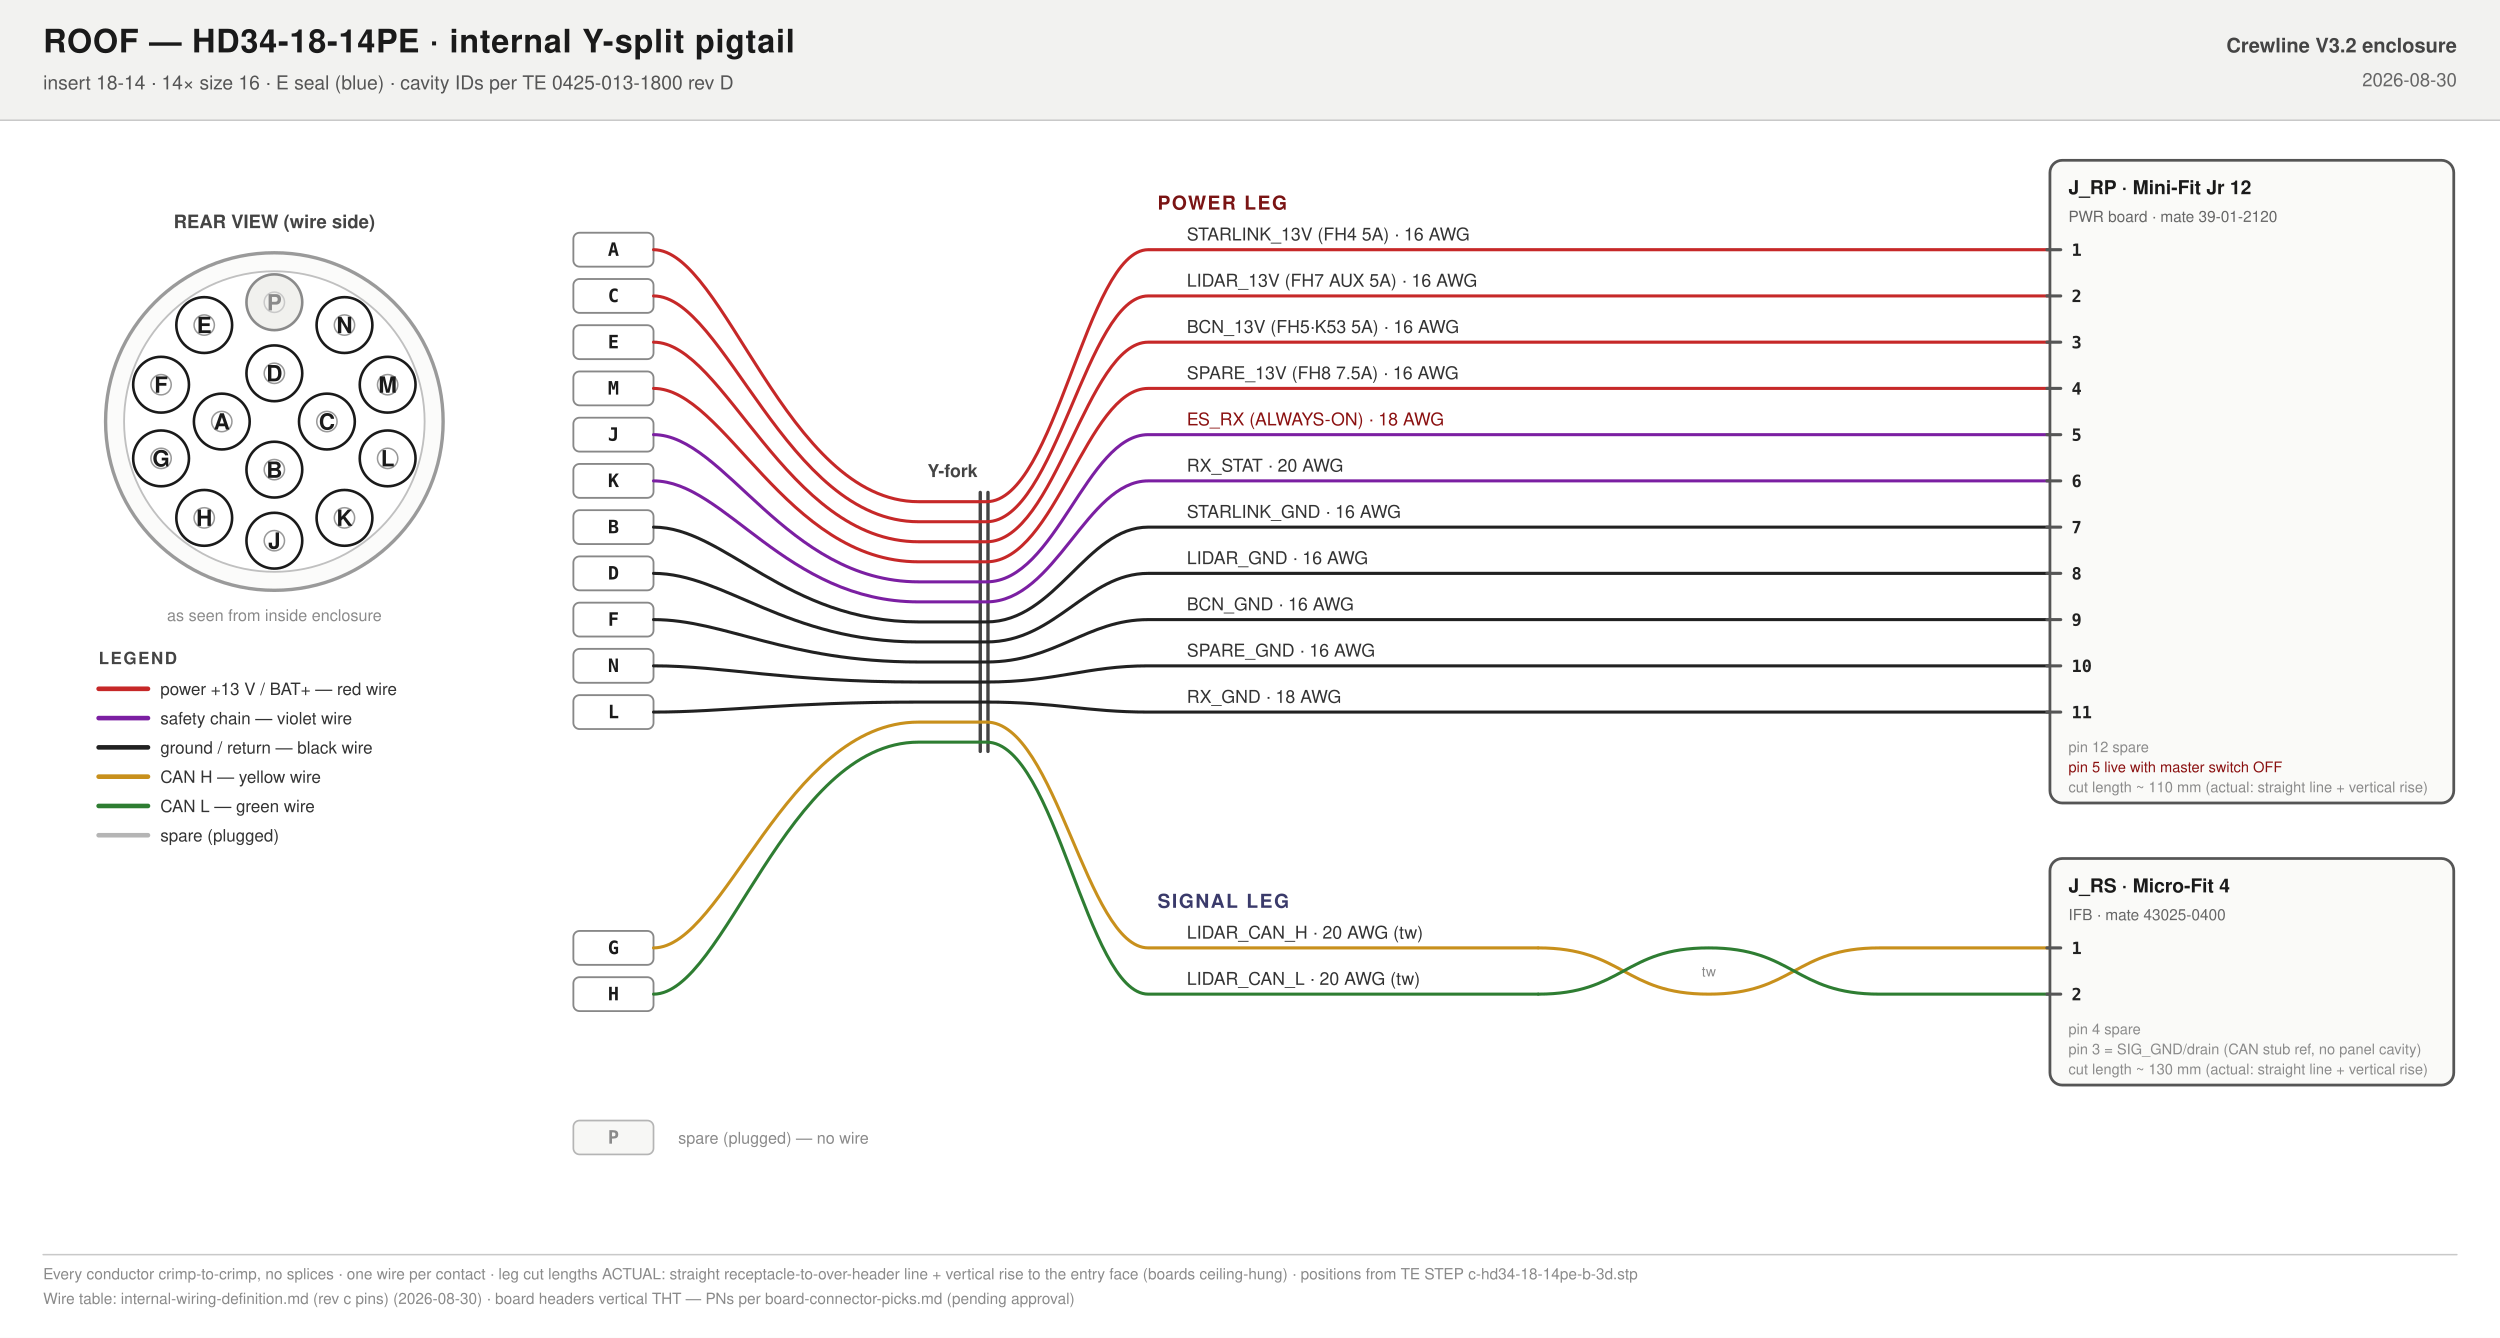
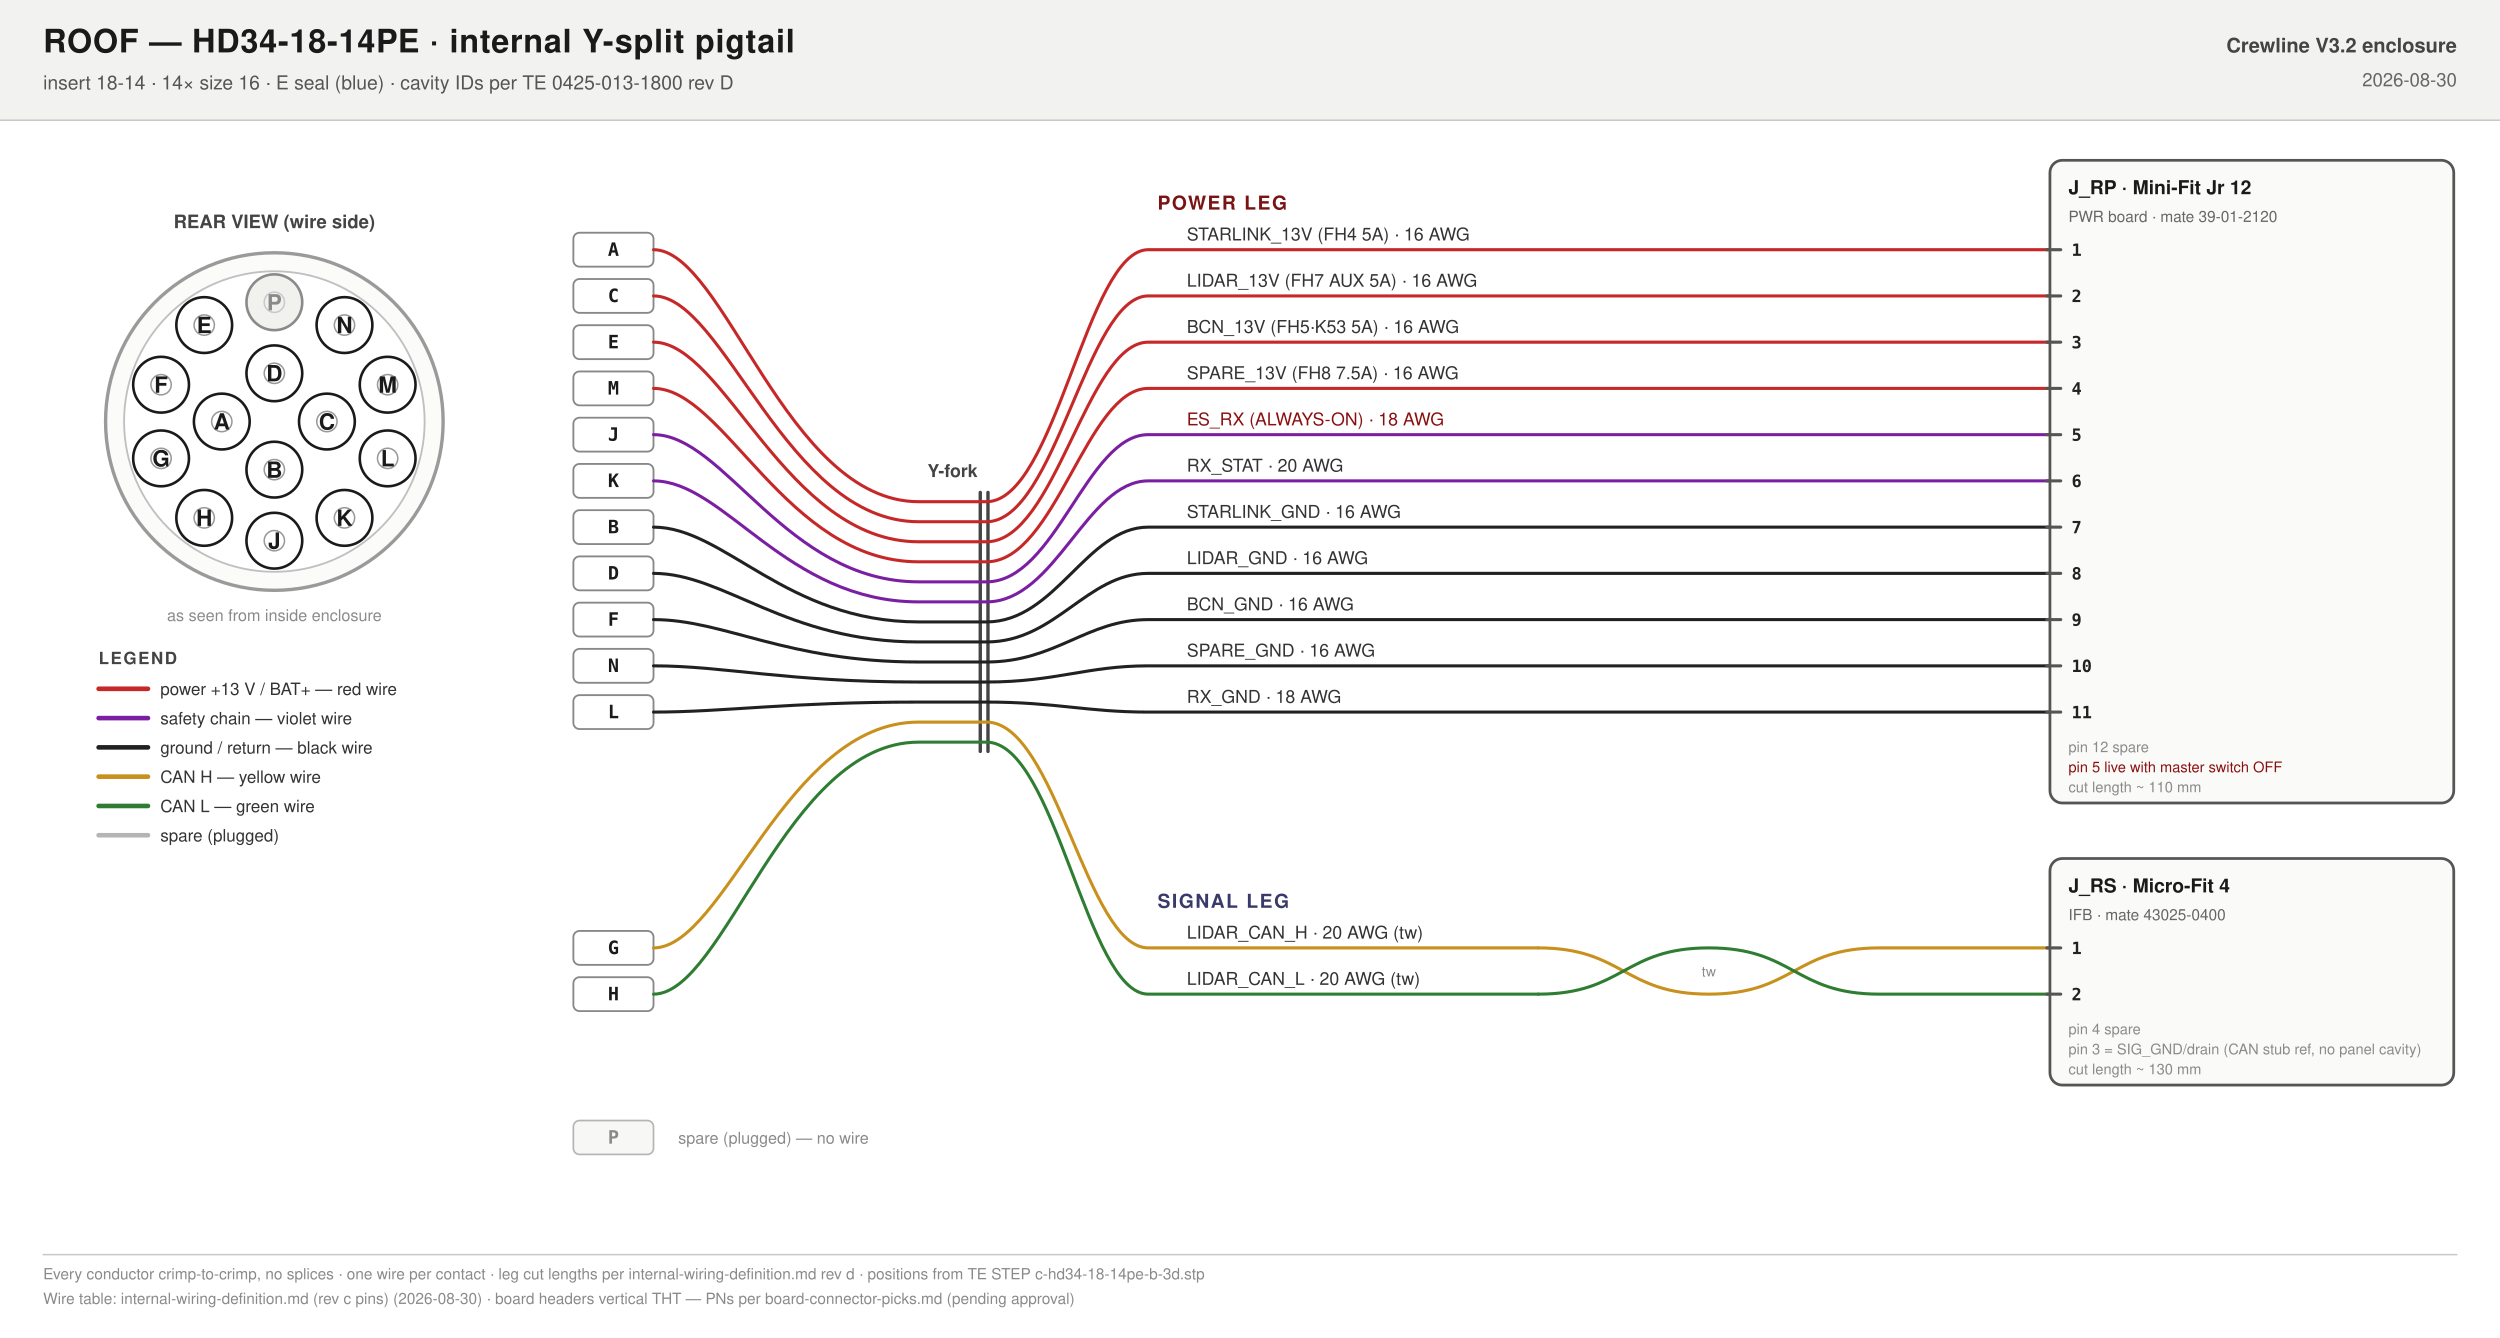
<svg xmlns="http://www.w3.org/2000/svg" width="1622" height="868" viewBox="0 0 1622 868">
  <rect x="0" y="0" width="1622" height="868" fill="#ffffff" />
  <rect x="0.0" y="0.0" width="1622.0" height="78.0" rx="0" stroke="none" fill="#f2f2f0" stroke-width="1.5" />
  <line x1="0.0" y1="78.0" x2="1622.0" y2="78.0" stroke="#c9c9c9" stroke-width="1" stroke-linecap="round" />
  <text x="28.0" y="34.0" font-family="Helvetica Neue, Helvetica, Arial, sans-serif" font-size="21" fill="#1a1a1a" text-anchor="start" font-weight="bold" letter-spacing="0.5">ROOF — HD34-18-14PE · internal Y-split pigtail</text>
  <text x="28.0" y="58.0" font-family="Helvetica Neue, Helvetica, Arial, sans-serif" font-size="12.5" fill="#555" text-anchor="start" font-weight="normal">insert 18-14 · 14× size 16 · E seal (blue) · cavity IDs per TE 0425-013-1800 rev D</text>
  <text x="1594.0" y="34.0" font-family="Helvetica Neue, Helvetica, Arial, sans-serif" font-size="13" fill="#444" text-anchor="end" font-weight="bold">Crewline V3.2 enclosure</text>
  <text x="1594.0" y="56.0" font-family="Helvetica Neue, Helvetica, Arial, sans-serif" font-size="12" fill="#666" text-anchor="end" font-weight="normal">2026-08-30</text>
  <text x="178.0" y="148.0" font-family="Helvetica Neue, Helvetica, Arial, sans-serif" font-size="12" fill="#444" text-anchor="middle" font-weight="bold">REAR VIEW (wire side)</text>
  <circle cx="178.0" cy="273.5" r="109.5" stroke="#9a9a9a" fill="#fbfbfa" stroke-width="2.2" />
  <circle cx="178.0" cy="273.5" r="97.5" stroke="#c0c0c0" fill="#ffffff" stroke-width="1.2" />
  <circle cx="178.0" cy="196.1" r="18.1" stroke="#8a8a8a" fill="#f1f1ee" stroke-width="1.7" />
  <circle cx="178.0" cy="196.1" r="6.6" stroke="#c9c9c9" fill="none" stroke-width="1.0" />
  <text x="178.0" y="201.4" font-family="Helvetica Neue, Helvetica, Arial, sans-serif" font-size="14.5" fill="#8a8a8a" text-anchor="middle" font-weight="bold">P</text>
  <circle cx="132.5" cy="210.9" r="18.1" stroke="#1a1a1a" fill="#ffffff" stroke-width="1.7" />
  <circle cx="132.5" cy="210.9" r="6.6" stroke="#999" fill="none" stroke-width="1.0" />
  <text x="132.5" y="216.1" font-family="Helvetica Neue, Helvetica, Arial, sans-serif" font-size="14.5" fill="#1a1a1a" text-anchor="middle" font-weight="bold">E</text>
  <circle cx="223.5" cy="210.9" r="18.1" stroke="#1a1a1a" fill="#ffffff" stroke-width="1.7" />
  <circle cx="223.5" cy="210.9" r="6.6" stroke="#999" fill="none" stroke-width="1.0" />
  <text x="223.5" y="216.1" font-family="Helvetica Neue, Helvetica, Arial, sans-serif" font-size="14.5" fill="#1a1a1a" text-anchor="middle" font-weight="bold">N</text>
  <circle cx="178.0" cy="242.2" r="18.1" stroke="#1a1a1a" fill="#ffffff" stroke-width="1.7" />
  <circle cx="178.0" cy="242.2" r="6.6" stroke="#999" fill="none" stroke-width="1.0" />
  <text x="178.0" y="247.4" font-family="Helvetica Neue, Helvetica, Arial, sans-serif" font-size="14.5" fill="#1a1a1a" text-anchor="middle" font-weight="bold">D</text>
  <circle cx="104.5" cy="249.6" r="18.1" stroke="#1a1a1a" fill="#ffffff" stroke-width="1.7" />
  <circle cx="104.5" cy="249.6" r="6.6" stroke="#999" fill="none" stroke-width="1.0" />
  <text x="104.5" y="254.8" font-family="Helvetica Neue, Helvetica, Arial, sans-serif" font-size="14.5" fill="#1a1a1a" text-anchor="middle" font-weight="bold">F</text>
  <circle cx="251.5" cy="249.6" r="18.1" stroke="#1a1a1a" fill="#ffffff" stroke-width="1.7" />
  <circle cx="251.5" cy="249.6" r="6.6" stroke="#999" fill="none" stroke-width="1.0" />
  <text x="251.5" y="254.8" font-family="Helvetica Neue, Helvetica, Arial, sans-serif" font-size="14.5" fill="#1a1a1a" text-anchor="middle" font-weight="bold">M</text>
  <circle cx="143.9" cy="273.5" r="18.1" stroke="#1a1a1a" fill="#ffffff" stroke-width="1.7" />
  <circle cx="143.9" cy="273.5" r="6.6" stroke="#999" fill="none" stroke-width="1.0" />
  <text x="143.9" y="278.7" font-family="Helvetica Neue, Helvetica, Arial, sans-serif" font-size="14.5" fill="#1a1a1a" text-anchor="middle" font-weight="bold">A</text>
  <circle cx="212.1" cy="273.5" r="18.1" stroke="#1a1a1a" fill="#ffffff" stroke-width="1.7" />
  <circle cx="212.1" cy="273.5" r="6.6" stroke="#999" fill="none" stroke-width="1.0" />
  <text x="212.1" y="278.7" font-family="Helvetica Neue, Helvetica, Arial, sans-serif" font-size="14.5" fill="#1a1a1a" text-anchor="middle" font-weight="bold">C</text>
  <circle cx="104.5" cy="297.4" r="18.1" stroke="#1a1a1a" fill="#ffffff" stroke-width="1.7" />
  <circle cx="104.5" cy="297.4" r="6.6" stroke="#999" fill="none" stroke-width="1.0" />
  <text x="104.5" y="302.6" font-family="Helvetica Neue, Helvetica, Arial, sans-serif" font-size="14.5" fill="#1a1a1a" text-anchor="middle" font-weight="bold">G</text>
  <circle cx="251.5" cy="297.4" r="18.1" stroke="#1a1a1a" fill="#ffffff" stroke-width="1.7" />
  <circle cx="251.5" cy="297.4" r="6.6" stroke="#999" fill="none" stroke-width="1.0" />
  <text x="251.5" y="302.6" font-family="Helvetica Neue, Helvetica, Arial, sans-serif" font-size="14.5" fill="#1a1a1a" text-anchor="middle" font-weight="bold">L</text>
  <circle cx="178.0" cy="304.7" r="18.1" stroke="#1a1a1a" fill="#ffffff" stroke-width="1.7" />
  <circle cx="178.0" cy="304.7" r="6.6" stroke="#999" fill="none" stroke-width="1.0" />
  <text x="178.0" y="310.0" font-family="Helvetica Neue, Helvetica, Arial, sans-serif" font-size="14.5" fill="#1a1a1a" text-anchor="middle" font-weight="bold">B</text>
  <circle cx="132.5" cy="336.0" r="18.1" stroke="#1a1a1a" fill="#ffffff" stroke-width="1.7" />
  <circle cx="132.5" cy="336.0" r="6.6" stroke="#999" fill="none" stroke-width="1.0" />
  <text x="132.5" y="341.2" font-family="Helvetica Neue, Helvetica, Arial, sans-serif" font-size="14.5" fill="#1a1a1a" text-anchor="middle" font-weight="bold">H</text>
  <circle cx="223.5" cy="336.0" r="18.1" stroke="#1a1a1a" fill="#ffffff" stroke-width="1.7" />
  <circle cx="223.5" cy="336.0" r="6.6" stroke="#999" fill="none" stroke-width="1.0" />
  <text x="223.5" y="341.2" font-family="Helvetica Neue, Helvetica, Arial, sans-serif" font-size="14.5" fill="#1a1a1a" text-anchor="middle" font-weight="bold">K</text>
  <circle cx="178.0" cy="350.8" r="18.1" stroke="#1a1a1a" fill="#ffffff" stroke-width="1.7" />
  <circle cx="178.0" cy="350.8" r="6.6" stroke="#999" fill="none" stroke-width="1.0" />
  <text x="178.0" y="356.0" font-family="Helvetica Neue, Helvetica, Arial, sans-serif" font-size="14.5" fill="#1a1a1a" text-anchor="middle" font-weight="bold">J</text>
  <text x="178.0" y="402.9" font-family="Helvetica Neue, Helvetica, Arial, sans-serif" font-size="10.5" fill="#8a8a8a" text-anchor="middle" font-weight="normal">as seen from inside enclosure</text>
  <text x="64.0" y="430.9" font-family="Helvetica Neue, Helvetica, Arial, sans-serif" font-size="11" fill="#444" text-anchor="start" font-weight="bold" letter-spacing="1">LEGEND</text>
  <line x1="64.0" y1="446.9" x2="96.0" y2="446.9" stroke="#c62828" stroke-width="3" stroke-linecap="round" />
  <text x="104.0" y="450.9" font-family="Helvetica Neue, Helvetica, Arial, sans-serif" font-size="11" fill="#333" text-anchor="start" font-weight="normal">power +13 V / BAT+ — red wire</text>
  <line x1="64.0" y1="465.9" x2="96.0" y2="465.9" stroke="#7b1fa2" stroke-width="3" stroke-linecap="round" />
  <text x="104.0" y="469.9" font-family="Helvetica Neue, Helvetica, Arial, sans-serif" font-size="11" fill="#333" text-anchor="start" font-weight="normal">safety chain — violet wire</text>
  <line x1="64.0" y1="484.9" x2="96.0" y2="484.9" stroke="#212121" stroke-width="3" stroke-linecap="round" />
  <text x="104.0" y="488.9" font-family="Helvetica Neue, Helvetica, Arial, sans-serif" font-size="11" fill="#333" text-anchor="start" font-weight="normal">ground / return — black wire</text>
  <line x1="64.0" y1="503.9" x2="96.0" y2="503.9" stroke="#c8901c" stroke-width="3" stroke-linecap="round" />
  <text x="104.0" y="507.9" font-family="Helvetica Neue, Helvetica, Arial, sans-serif" font-size="11" fill="#333" text-anchor="start" font-weight="normal">CAN H — yellow wire</text>
  <line x1="64.0" y1="522.9" x2="96.0" y2="522.9" stroke="#2e7d32" stroke-width="3" stroke-linecap="round" />
  <text x="104.0" y="526.9" font-family="Helvetica Neue, Helvetica, Arial, sans-serif" font-size="11" fill="#333" text-anchor="start" font-weight="normal">CAN L — green wire</text>
  <line x1="64.0" y1="541.9" x2="96.0" y2="541.9" stroke="#b5b5b5" stroke-width="3" stroke-linecap="round" />
  <text x="104.0" y="545.9" font-family="Helvetica Neue, Helvetica, Arial, sans-serif" font-size="11" fill="#333" text-anchor="start" font-weight="normal">spare (plugged)</text>
  <line x1="636.0" y1="319.5" x2="636.0" y2="487.5" stroke="#444" stroke-width="2.2" stroke-linecap="round" />
  <line x1="641.0" y1="319.5" x2="641.0" y2="487.5" stroke="#444" stroke-width="2.2" stroke-linecap="round" />
  <text x="618.0" y="309.5" font-family="Helvetica Neue, Helvetica, Arial, sans-serif" font-size="11.5" fill="#444" text-anchor="middle" font-weight="bold">Y-fork</text>
  <rect x="372.0" y="151.0" width="52.0" height="22.0" rx="4" stroke="#888" fill="#fff" stroke-width="1.2" />
  <text x="398.0" y="166.0" font-family="Menlo, Consolas, monospace" font-size="12" fill="#1a1a1a" text-anchor="middle" font-weight="bold">A</text>
  <path d="M 424 162 C 470 162 510 325.5 596 325.5 L 640 325.5 C 685 325.5 705 162 745 162 L 1330 162" stroke="#c62828" stroke-width="2.0" fill="none" stroke-linecap="round" stroke-linejoin="round" />
  <text x="770.0" y="156.0" font-family="Helvetica Neue, Helvetica, Arial, sans-serif" font-size="11.5" fill="#333" text-anchor="start" font-weight="normal">STARLINK_13V (FH4 5A) · 16 AWG</text>
  <rect x="372.0" y="181.0" width="52.0" height="22.0" rx="4" stroke="#888" fill="#fff" stroke-width="1.2" />
  <text x="398.0" y="196.0" font-family="Menlo, Consolas, monospace" font-size="12" fill="#1a1a1a" text-anchor="middle" font-weight="bold">C</text>
  <path d="M 424 192 C 470 192 510 338.5 596 338.5 L 640 338.5 C 685 338.5 705 192 745 192 L 1330 192" stroke="#c62828" stroke-width="2.0" fill="none" stroke-linecap="round" stroke-linejoin="round" />
  <text x="770.0" y="186.0" font-family="Helvetica Neue, Helvetica, Arial, sans-serif" font-size="11.5" fill="#333" text-anchor="start" font-weight="normal">LIDAR_13V (FH7 AUX 5A) · 16 AWG</text>
  <rect x="372.0" y="211.0" width="52.0" height="22.0" rx="4" stroke="#888" fill="#fff" stroke-width="1.2" />
  <text x="398.0" y="226.0" font-family="Menlo, Consolas, monospace" font-size="12" fill="#1a1a1a" text-anchor="middle" font-weight="bold">E</text>
  <path d="M 424 222 C 470 222 510 351.5 596 351.5 L 640 351.5 C 685 351.5 705 222 745 222 L 1330 222" stroke="#c62828" stroke-width="2.0" fill="none" stroke-linecap="round" stroke-linejoin="round" />
  <text x="770.0" y="216.0" font-family="Helvetica Neue, Helvetica, Arial, sans-serif" font-size="11.5" fill="#333" text-anchor="start" font-weight="normal">BCN_13V (FH5·K53 5A) · 16 AWG</text>
  <rect x="372.0" y="241.0" width="52.0" height="22.0" rx="4" stroke="#888" fill="#fff" stroke-width="1.2" />
  <text x="398.0" y="256.0" font-family="Menlo, Consolas, monospace" font-size="12" fill="#1a1a1a" text-anchor="middle" font-weight="bold">M</text>
  <path d="M 424 252 C 470 252 510 364.5 596 364.5 L 640 364.5 C 685 364.5 705 252 745 252 L 1330 252" stroke="#c62828" stroke-width="2.0" fill="none" stroke-linecap="round" stroke-linejoin="round" />
  <text x="770.0" y="246.0" font-family="Helvetica Neue, Helvetica, Arial, sans-serif" font-size="11.5" fill="#333" text-anchor="start" font-weight="normal">SPARE_13V (FH8 7.5A) · 16 AWG</text>
  <rect x="372.0" y="271.0" width="52.0" height="22.0" rx="4" stroke="#888" fill="#fff" stroke-width="1.2" />
  <text x="398.0" y="286.0" font-family="Menlo, Consolas, monospace" font-size="12" fill="#1a1a1a" text-anchor="middle" font-weight="bold">J</text>
  <path d="M 424 282 C 470 282 510 377.5 596 377.5 L 640 377.5 C 685 377.5 705 282 745 282 L 1330 282" stroke="#7b1fa2" stroke-width="2.0" fill="none" stroke-linecap="round" stroke-linejoin="round" />
  <text x="770.0" y="276.0" font-family="Helvetica Neue, Helvetica, Arial, sans-serif" font-size="11.5" fill="#8a1010" text-anchor="start" font-weight="normal">ES_RX (ALWAYS-ON) · 18 AWG</text>
  <rect x="372.0" y="301.0" width="52.0" height="22.0" rx="4" stroke="#888" fill="#fff" stroke-width="1.2" />
  <text x="398.0" y="316.0" font-family="Menlo, Consolas, monospace" font-size="12" fill="#1a1a1a" text-anchor="middle" font-weight="bold">K</text>
  <path d="M 424 312 C 470 312 510 390.5 596 390.5 L 640 390.5 C 685 390.5 705 312 745 312 L 1330 312" stroke="#7b1fa2" stroke-width="2.0" fill="none" stroke-linecap="round" stroke-linejoin="round" />
  <text x="770.0" y="306.0" font-family="Helvetica Neue, Helvetica, Arial, sans-serif" font-size="11.5" fill="#333" text-anchor="start" font-weight="normal">RX_STAT · 20 AWG</text>
  <rect x="372.0" y="331.0" width="52.0" height="22.0" rx="4" stroke="#888" fill="#fff" stroke-width="1.2" />
  <text x="398.0" y="346.0" font-family="Menlo, Consolas, monospace" font-size="12" fill="#1a1a1a" text-anchor="middle" font-weight="bold">B</text>
  <path d="M 424 342 C 470 342 510 403.5 596 403.5 L 640 403.5 C 685 403.5 705 342 745 342 L 1330 342" stroke="#212121" stroke-width="2.0" fill="none" stroke-linecap="round" stroke-linejoin="round" />
  <text x="770.0" y="336.0" font-family="Helvetica Neue, Helvetica, Arial, sans-serif" font-size="11.5" fill="#333" text-anchor="start" font-weight="normal">STARLINK_GND · 16 AWG</text>
  <rect x="372.0" y="361.0" width="52.0" height="22.0" rx="4" stroke="#888" fill="#fff" stroke-width="1.2" />
  <text x="398.0" y="376.0" font-family="Menlo, Consolas, monospace" font-size="12" fill="#1a1a1a" text-anchor="middle" font-weight="bold">D</text>
  <path d="M 424 372 C 470 372 510 416.5 596 416.5 L 640 416.5 C 685 416.5 705 372 745 372 L 1330 372" stroke="#212121" stroke-width="2.0" fill="none" stroke-linecap="round" stroke-linejoin="round" />
  <text x="770.0" y="366.0" font-family="Helvetica Neue, Helvetica, Arial, sans-serif" font-size="11.5" fill="#333" text-anchor="start" font-weight="normal">LIDAR_GND · 16 AWG</text>
  <rect x="372.0" y="391.0" width="52.0" height="22.0" rx="4" stroke="#888" fill="#fff" stroke-width="1.2" />
  <text x="398.0" y="406.0" font-family="Menlo, Consolas, monospace" font-size="12" fill="#1a1a1a" text-anchor="middle" font-weight="bold">F</text>
  <path d="M 424 402 C 470 402 510 429.5 596 429.5 L 640 429.5 C 685 429.5 705 402 745 402 L 1330 402" stroke="#212121" stroke-width="2.0" fill="none" stroke-linecap="round" stroke-linejoin="round" />
  <text x="770.0" y="396.0" font-family="Helvetica Neue, Helvetica, Arial, sans-serif" font-size="11.5" fill="#333" text-anchor="start" font-weight="normal">BCN_GND · 16 AWG</text>
  <rect x="372.0" y="421.0" width="52.0" height="22.0" rx="4" stroke="#888" fill="#fff" stroke-width="1.2" />
  <text x="398.0" y="436.0" font-family="Menlo, Consolas, monospace" font-size="12" fill="#1a1a1a" text-anchor="middle" font-weight="bold">N</text>
  <path d="M 424 432 C 470 432 510 442.5 596 442.5 L 640 442.5 C 685 442.5 705 432 745 432 L 1330 432" stroke="#212121" stroke-width="2.0" fill="none" stroke-linecap="round" stroke-linejoin="round" />
  <text x="770.0" y="426.0" font-family="Helvetica Neue, Helvetica, Arial, sans-serif" font-size="11.5" fill="#333" text-anchor="start" font-weight="normal">SPARE_GND · 16 AWG</text>
  <rect x="372.0" y="451.0" width="52.0" height="22.0" rx="4" stroke="#888" fill="#fff" stroke-width="1.2" />
  <text x="398.0" y="466.0" font-family="Menlo, Consolas, monospace" font-size="12" fill="#1a1a1a" text-anchor="middle" font-weight="bold">L</text>
  <path d="M 424 462 C 470 462 510 455.5 596 455.5 L 640 455.5 C 685 455.5 705 462 745 462 L 1330 462" stroke="#212121" stroke-width="2.0" fill="none" stroke-linecap="round" stroke-linejoin="round" />
  <text x="770.0" y="456.0" font-family="Helvetica Neue, Helvetica, Arial, sans-serif" font-size="11.5" fill="#333" text-anchor="start" font-weight="normal">RX_GND · 18 AWG</text>
  <rect x="372.0" y="604.0" width="52.0" height="22.0" rx="4" stroke="#888" fill="#fff" stroke-width="1.2" />
  <text x="398.0" y="619.0" font-family="Menlo, Consolas, monospace" font-size="12" fill="#1a1a1a" text-anchor="middle" font-weight="bold">G</text>
  <path d="M 424 615 C 470 615 510 468.5 596 468.5 L 640 468.5 C 685 468.5 705 615 745 615 L 998 615" stroke="#c8901c" stroke-width="2.0" fill="none" stroke-linecap="round" stroke-linejoin="round" />
  <text x="770.0" y="609.0" font-family="Helvetica Neue, Helvetica, Arial, sans-serif" font-size="11.5" fill="#333" text-anchor="start" font-weight="normal">LIDAR_CAN_H · 20 AWG (tw)</text>
  <rect x="372.0" y="634.0" width="52.0" height="22.0" rx="4" stroke="#888" fill="#fff" stroke-width="1.2" />
  <text x="398.0" y="649.0" font-family="Menlo, Consolas, monospace" font-size="12" fill="#1a1a1a" text-anchor="middle" font-weight="bold">H</text>
  <path d="M 424 645 C 470 645 510 481.5 596 481.5 L 640 481.5 C 685 481.5 705 645 745 645 L 998 645" stroke="#2e7d32" stroke-width="2.0" fill="none" stroke-linecap="round" stroke-linejoin="round" />
  <text x="770.0" y="639.0" font-family="Helvetica Neue, Helvetica, Arial, sans-serif" font-size="11.5" fill="#333" text-anchor="start" font-weight="normal">LIDAR_CAN_L · 20 AWG (tw)</text>
  <path d="M 998 615 C 1053.333 615 1053.333 645 1108.667 645 C 1164.0 645 1164.0 615 1219.333 615 L 1330 615" stroke="#c8901c" stroke-width="2.0" fill="none" stroke-linecap="round" stroke-linejoin="round" />
  <path d="M 998 645 C 1053.333 645 1053.333 615 1108.667 615 C 1164.0 615 1164.0 645 1219.333 645 L 1330 645" stroke="#2e7d32" stroke-width="2.0" fill="none" stroke-linecap="round" stroke-linejoin="round" />
  <text x="1108.7" y="633.5" font-family="Helvetica Neue, Helvetica, Arial, sans-serif" font-size="9" fill="#8a8a8a" text-anchor="middle" font-weight="normal">tw</text>
  <text x="751.0" y="136.0" font-family="Helvetica Neue, Helvetica, Arial, sans-serif" font-size="12.5" fill="#7a1414" text-anchor="start" font-weight="bold" letter-spacing="1">POWER LEG</text>
  <text x="751.0" y="589.0" font-family="Helvetica Neue, Helvetica, Arial, sans-serif" font-size="12.5" fill="#3a3a6a" text-anchor="start" font-weight="bold" letter-spacing="1">SIGNAL LEG</text>
  <rect x="1330.0" y="104.0" width="262.0" height="417.0" rx="8" stroke="#555" fill="#fafaf8" stroke-width="1.8" />
  <text x="1342.0" y="126.0" font-family="Helvetica Neue, Helvetica, Arial, sans-serif" font-size="12.5" fill="#1a1a1a" text-anchor="start" font-weight="bold">J_RP · Mini-Fit Jr 12</text>
  <text x="1342.0" y="144.0" font-family="Helvetica Neue, Helvetica, Arial, sans-serif" font-size="10" fill="#666" text-anchor="start" font-weight="normal">PWR board · mate 39-01-2120</text>
  <text x="1342.0" y="488.0" font-family="Helvetica Neue, Helvetica, Arial, sans-serif" font-size="9.5" fill="#8a8a8a" text-anchor="start" font-weight="normal">pin 12 spare</text>
  <text x="1342.0" y="501.0" font-family="Helvetica Neue, Helvetica, Arial, sans-serif" font-size="9.5" fill="#8a1010" text-anchor="start" font-weight="normal">pin 5 live with master switch OFF</text>
-   <text x="1342.0" y="514.0" font-family="Helvetica Neue, Helvetica, Arial, sans-serif" font-size="9.5" fill="#8a8a8a" text-anchor="start" font-weight="normal">cut length ~ 110 mm (actual: straight line + vertical rise)</text>
+   <text x="1342.0" y="514.0" font-family="Helvetica Neue, Helvetica, Arial, sans-serif" font-size="9.5" fill="#8a8a8a" text-anchor="start" font-weight="normal">cut length ~ 110 mm</text>
  <line x1="1328.0" y1="162.0" x2="1337.0" y2="162.0" stroke="#555" stroke-width="2" stroke-linecap="round" />
  <text x="1344.0" y="166.0" font-family="Menlo, Consolas, monospace" font-size="11" fill="#222" text-anchor="start" font-weight="bold">1</text>
  <line x1="1328.0" y1="192.0" x2="1337.0" y2="192.0" stroke="#555" stroke-width="2" stroke-linecap="round" />
  <text x="1344.0" y="196.0" font-family="Menlo, Consolas, monospace" font-size="11" fill="#222" text-anchor="start" font-weight="bold">2</text>
  <line x1="1328.0" y1="222.0" x2="1337.0" y2="222.0" stroke="#555" stroke-width="2" stroke-linecap="round" />
  <text x="1344.0" y="226.0" font-family="Menlo, Consolas, monospace" font-size="11" fill="#222" text-anchor="start" font-weight="bold">3</text>
  <line x1="1328.0" y1="252.0" x2="1337.0" y2="252.0" stroke="#555" stroke-width="2" stroke-linecap="round" />
  <text x="1344.0" y="256.0" font-family="Menlo, Consolas, monospace" font-size="11" fill="#222" text-anchor="start" font-weight="bold">4</text>
  <line x1="1328.0" y1="282.0" x2="1337.0" y2="282.0" stroke="#555" stroke-width="2" stroke-linecap="round" />
  <text x="1344.0" y="286.0" font-family="Menlo, Consolas, monospace" font-size="11" fill="#222" text-anchor="start" font-weight="bold">5</text>
  <line x1="1328.0" y1="312.0" x2="1337.0" y2="312.0" stroke="#555" stroke-width="2" stroke-linecap="round" />
  <text x="1344.0" y="316.0" font-family="Menlo, Consolas, monospace" font-size="11" fill="#222" text-anchor="start" font-weight="bold">6</text>
  <line x1="1328.0" y1="342.0" x2="1337.0" y2="342.0" stroke="#555" stroke-width="2" stroke-linecap="round" />
  <text x="1344.0" y="346.0" font-family="Menlo, Consolas, monospace" font-size="11" fill="#222" text-anchor="start" font-weight="bold">7</text>
  <line x1="1328.0" y1="372.0" x2="1337.0" y2="372.0" stroke="#555" stroke-width="2" stroke-linecap="round" />
  <text x="1344.0" y="376.0" font-family="Menlo, Consolas, monospace" font-size="11" fill="#222" text-anchor="start" font-weight="bold">8</text>
  <line x1="1328.0" y1="402.0" x2="1337.0" y2="402.0" stroke="#555" stroke-width="2" stroke-linecap="round" />
  <text x="1344.0" y="406.0" font-family="Menlo, Consolas, monospace" font-size="11" fill="#222" text-anchor="start" font-weight="bold">9</text>
  <line x1="1328.0" y1="432.0" x2="1337.0" y2="432.0" stroke="#555" stroke-width="2" stroke-linecap="round" />
  <text x="1344.0" y="436.0" font-family="Menlo, Consolas, monospace" font-size="11" fill="#222" text-anchor="start" font-weight="bold">10</text>
  <line x1="1328.0" y1="462.0" x2="1337.0" y2="462.0" stroke="#555" stroke-width="2" stroke-linecap="round" />
  <text x="1344.0" y="466.0" font-family="Menlo, Consolas, monospace" font-size="11" fill="#222" text-anchor="start" font-weight="bold">11</text>
  <rect x="1330.0" y="557.0" width="262.0" height="147.0" rx="8" stroke="#555" fill="#fafaf8" stroke-width="1.8" />
  <text x="1342.0" y="579.0" font-family="Helvetica Neue, Helvetica, Arial, sans-serif" font-size="12.5" fill="#1a1a1a" text-anchor="start" font-weight="bold">J_RS · Micro-Fit 4</text>
  <text x="1342.0" y="597.0" font-family="Helvetica Neue, Helvetica, Arial, sans-serif" font-size="10" fill="#666" text-anchor="start" font-weight="normal">IFB · mate 43025-0400</text>
  <text x="1342.0" y="671.0" font-family="Helvetica Neue, Helvetica, Arial, sans-serif" font-size="9.5" fill="#8a8a8a" text-anchor="start" font-weight="normal">pin 4 spare</text>
  <text x="1342.0" y="684.0" font-family="Helvetica Neue, Helvetica, Arial, sans-serif" font-size="9.5" fill="#8a8a8a" text-anchor="start" font-weight="normal">pin 3 = SIG_GND/drain (CAN stub ref, no panel cavity)</text>
-   <text x="1342.0" y="697.0" font-family="Helvetica Neue, Helvetica, Arial, sans-serif" font-size="9.5" fill="#8a8a8a" text-anchor="start" font-weight="normal">cut length ~ 130 mm (actual: straight line + vertical rise)</text>
+   <text x="1342.0" y="697.0" font-family="Helvetica Neue, Helvetica, Arial, sans-serif" font-size="9.5" fill="#8a8a8a" text-anchor="start" font-weight="normal">cut length ~ 130 mm</text>
  <line x1="1328.0" y1="615.0" x2="1337.0" y2="615.0" stroke="#555" stroke-width="2" stroke-linecap="round" />
  <text x="1344.0" y="619.0" font-family="Menlo, Consolas, monospace" font-size="11" fill="#222" text-anchor="start" font-weight="bold">1</text>
  <line x1="1328.0" y1="645.0" x2="1337.0" y2="645.0" stroke="#555" stroke-width="2" stroke-linecap="round" />
  <text x="1344.0" y="649.0" font-family="Menlo, Consolas, monospace" font-size="11" fill="#222" text-anchor="start" font-weight="bold">2</text>
  <rect x="372.0" y="727.0" width="52.0" height="22.0" rx="4" stroke="#b5b5b5" fill="#f7f7f5" stroke-width="1.1" />
  <text x="398.0" y="742.0" font-family="Menlo, Consolas, monospace" font-size="12" fill="#8a8a8a" text-anchor="middle" font-weight="bold">P</text>
  <text x="440.0" y="742.0" font-family="Helvetica Neue, Helvetica, Arial, sans-serif" font-size="10.5" fill="#8a8a8a" text-anchor="start" font-weight="normal">spare (plugged) — no wire</text>
  <line x1="28.0" y1="814.0" x2="1594.0" y2="814.0" stroke="#c9c9c9" stroke-width="1" stroke-linecap="round" />
-   <text x="28.0" y="830.0" font-family="Helvetica Neue, Helvetica, Arial, sans-serif" font-size="10" fill="#8a8a8a" text-anchor="start" font-weight="normal">Every conductor crimp-to-crimp, no splices · one wire per contact · leg cut lengths ACTUAL: straight receptacle-to-over-header line + vertical rise to the entry face (boards ceiling-hung) · positions from TE STEP c-hd34-18-14pe-b-3d.stp</text>
+   <text x="28.0" y="830.0" font-family="Helvetica Neue, Helvetica, Arial, sans-serif" font-size="10" fill="#8a8a8a" text-anchor="start" font-weight="normal">Every conductor crimp-to-crimp, no splices · one wire per contact · leg cut lengths per internal-wiring-definition.md rev d · positions from TE STEP c-hd34-18-14pe-b-3d.stp</text>
  <text x="28.0" y="846.0" font-family="Helvetica Neue, Helvetica, Arial, sans-serif" font-size="10" fill="#8a8a8a" text-anchor="start" font-weight="normal">Wire table: internal-wiring-definition.md (rev c pins) (2026-08-30) · board headers vertical THT — PNs per board-connector-picks.md (pending approval)</text>
</svg>
